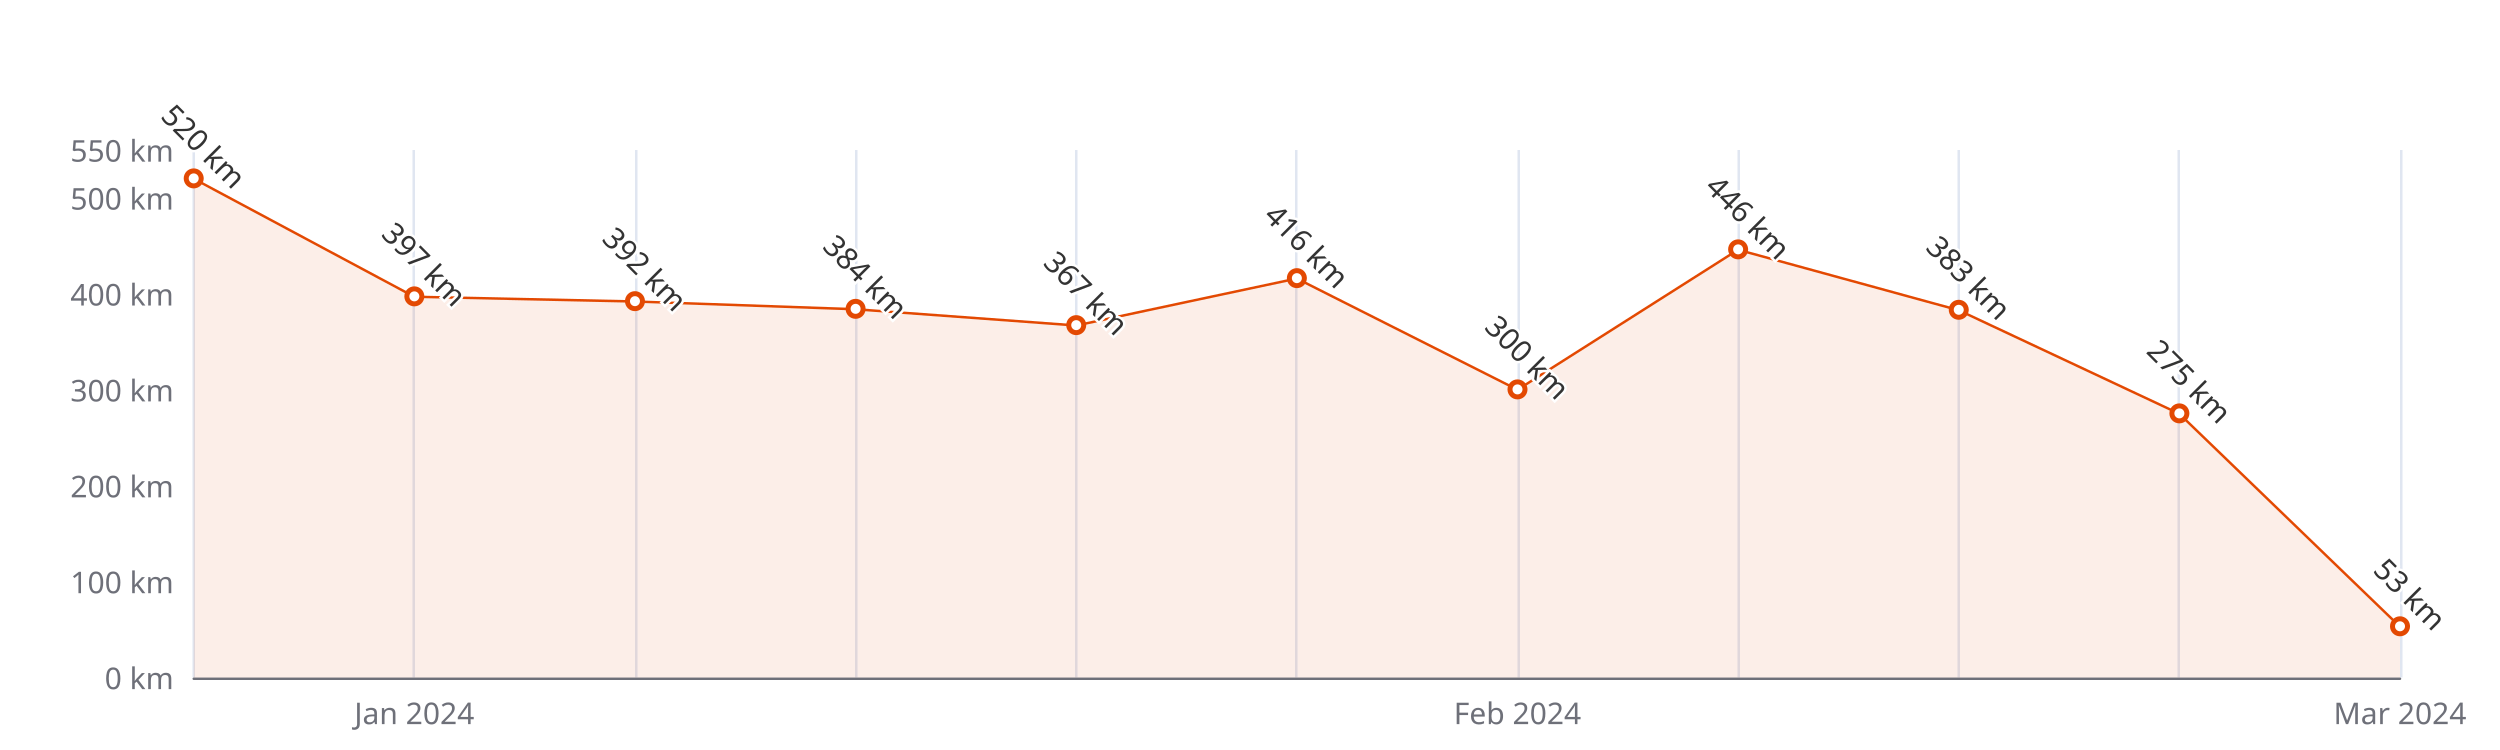
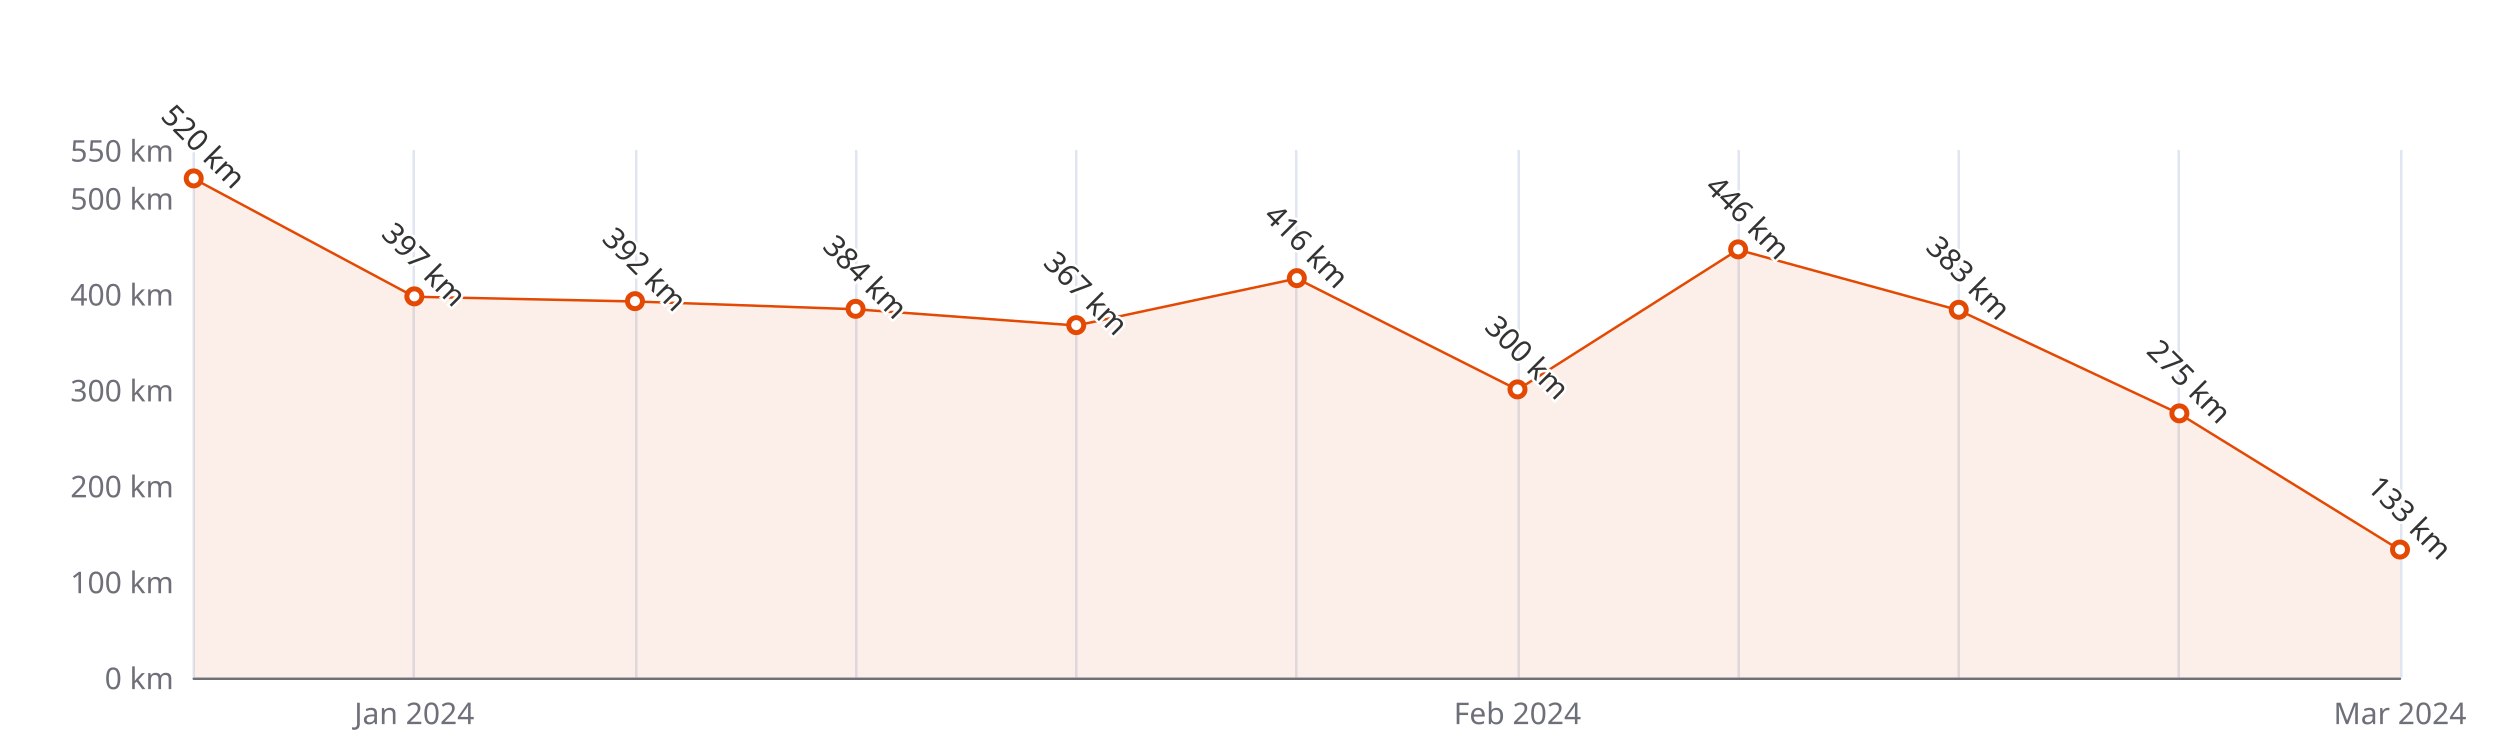
<svg xmlns="http://www.w3.org/2000/svg" width="1000" height="300" version="1.1" baseProfile="full" viewBox="0 0 1000 300">
  <rect width="1000" height="300" x="0" y="0" id="0" fill="#ffffff" />
  <path d="M77.5 60L77.5 271" fill="none" stroke="#E0E6F1" />
  <path d="M165.5 60L165.5 271" fill="none" stroke="#E0E6F1" />
  <path d="M254.5 60L254.5 271" fill="none" stroke="#E0E6F1" />
  <path d="M342.5 60L342.5 271" fill="none" stroke="#E0E6F1" />
  <path d="M430.5 60L430.5 271" fill="none" stroke="#E0E6F1" />
  <path d="M518.5 60L518.5 271" fill="none" stroke="#E0E6F1" />
  <path d="M607.5 60L607.5 271" fill="none" stroke="#E0E6F1" />
  <path d="M695.5 60L695.5 271" fill="none" stroke="#E0E6F1" />
  <path d="M783.5 60L783.5 271" fill="none" stroke="#E0E6F1" />
  <path d="M871.5 60L871.5 271" fill="none" stroke="#E0E6F1" />
  <path d="M960.5 60L960.5 271" fill="none" stroke="#E0E6F1" />
  <path d="M77.5 271.5L960 271.5" fill="none" stroke="#6E7079" stroke-linecap="round" />
  <text dominant-baseline="central" text-anchor="end" style="font-size:12px;font-family:sans-serif;" xml:space="preserve" transform="translate(69.48 271)" fill="#6E7079">0 km</text>
  <text dominant-baseline="central" text-anchor="end" style="font-size:12px;font-family:sans-serif;" xml:space="preserve" transform="translate(69.48 232.6364)" fill="#6E7079">100 km</text>
  <text dominant-baseline="central" text-anchor="end" style="font-size:12px;font-family:sans-serif;" xml:space="preserve" transform="translate(69.48 194.2727)" fill="#6E7079">200 km</text>
  <text dominant-baseline="central" text-anchor="end" style="font-size:12px;font-family:sans-serif;" xml:space="preserve" transform="translate(69.48 155.9091)" fill="#6E7079">300 km</text>
  <text dominant-baseline="central" text-anchor="end" style="font-size:12px;font-family:sans-serif;" xml:space="preserve" transform="translate(69.48 117.5455)" fill="#6E7079">400 km</text>
  <text dominant-baseline="central" text-anchor="end" style="font-size:12px;font-family:sans-serif;" xml:space="preserve" transform="translate(69.48 79.1818)" fill="#6E7079">500 km</text>
  <text dominant-baseline="central" text-anchor="end" style="font-size:12px;font-family:sans-serif;" xml:space="preserve" transform="translate(69.48 60)" fill="#6E7079">550 km</text>
  <text dominant-baseline="central" text-anchor="middle" style="font-size:12px;font-family:sans-serif;" xml:space="preserve" y="6" transform="translate(165.732 279)" fill="#6E7079">Jan 2024</text>
  <text dominant-baseline="central" text-anchor="middle" style="font-size:12px;font-family:sans-serif;" xml:space="preserve" y="6" transform="translate(606.992 279)" fill="#6E7079">Feb 2024</text>
  <text dominant-baseline="central" text-anchor="middle" style="font-size:12px;font-family:sans-serif;" xml:space="preserve" y="6" transform="translate(960 279)" fill="#6E7079">Mar 2024</text>
  <g clip-path="url(#zr5-c0)">
-     <path d="M77.5 71.5L165.7 118.7L254 120.6L342.2 123.7L430.5 130.2L518.7 111.4L607 155.9L695.2 99.9L783.5 124.1L871.7 165.5L960 250.7L960 271L871.7 271L783.5 271L695.2 271L607 271L518.7 271L430.5 271L342.2 271L254 271L165.7 271L77.5 271Z" fill="rgb(227,73,2)" fill-opacity="0.09" />
-     <path d="M77.5 71.5L165.7 118.7L254 120.6L342.2 123.7L430.5 130.2L518.7 111.4L607 155.9L695.2 99.9L783.5 124.1L871.7 165.5L960 250.7" fill="none" stroke="#E34902" stroke-linejoin="bevel" />
+     <path d="M77.5 71.5L165.7 118.7L254 120.6L342.2 123.7L430.5 130.2L518.7 111.4L607 155.9L695.2 99.9L783.5 124.1L871.7 165.5L960 220L960 271L871.7 271L783.5 271L695.2 271L607 271L518.7 271L430.5 271L342.2 271L254 271L165.7 271L77.5 271Z" fill="rgb(227,73,2)" fill-opacity="0.09" />
+     <path d="M77.5 71.5L165.7 118.7L254 120.6L342.2 123.7L430.5 130.2L518.7 111.4L607 155.9L695.2 99.9L783.5 124.1L871.7 165.5L960 220" fill="none" stroke="#E34902" stroke-linejoin="bevel" />
  </g>
  <path d="M1 0A1 1 0 1 1 1 -0.1A1 1 0 0 1 1 0" transform="matrix(3,0,0,3,77.48,71.5091)" fill="#fff" stroke="#E34902" stroke-width="0.667" />
  <path d="M1 0A1 1 0 1 1 1 -0.1A1 1 0 0 1 1 0" transform="matrix(3,0,0,3,165.732,118.6964)" fill="#fff" stroke="#E34902" stroke-width="0.667" />
  <path d="M1 0A1 1 0 1 1 1 -0.1A1 1 0 0 1 1 0" transform="matrix(3,0,0,3,253.984,120.6145)" fill="#fff" stroke="#E34902" stroke-width="0.667" />
  <path d="M1 0A1 1 0 1 1 1 -0.1A1 1 0 0 1 1 0" transform="matrix(3,0,0,3,342.236,123.6836)" fill="#fff" stroke="#E34902" stroke-width="0.667" />
  <path d="M1 0A1 1 0 1 1 1 -0.1A1 1 0 0 1 1 0" transform="matrix(3,0,0,3,430.488,130.2055)" fill="#fff" stroke="#E34902" stroke-width="0.667" />
  <path d="M1 0A1 1 0 1 1 1 -0.1A1 1 0 0 1 1 0" transform="matrix(3,0,0,3,518.74,111.4073)" fill="#fff" stroke="#E34902" stroke-width="0.667" />
  <path d="M1 0A1 1 0 1 1 1 -0.1A1 1 0 0 1 1 0" transform="matrix(3,0,0,3,606.992,155.9091)" fill="#fff" stroke="#E34902" stroke-width="0.667" />
  <path d="M1 0A1 1 0 1 1 1 -0.1A1 1 0 0 1 1 0" transform="matrix(3,0,0,3,695.244,99.8982)" fill="#fff" stroke="#E34902" stroke-width="0.667" />
  <path d="M1 0A1 1 0 1 1 1 -0.1A1 1 0 0 1 1 0" transform="matrix(3,0,0,3,783.496,124.0673)" fill="#fff" stroke="#E34902" stroke-width="0.667" />
  <path d="M1 0A1 1 0 1 1 1 -0.1A1 1 0 0 1 1 0" transform="matrix(3,0,0,3,871.748,165.5)" fill="#fff" stroke="#E34902" stroke-width="0.667" />
-   <path d="M1 0A1 1 0 1 1 1 -0.1A1 1 0 0 1 1 0" transform="matrix(3,0,0,3,960,250.6673)" fill="#fff" stroke="#E34902" stroke-width="0.667" />
+   <path d="M1 0A1 1 0 1 1 1 -0.1A1 1 0 0 1 1 0" transform="matrix(3,0,0,3,960,219.9764)" fill="#fff" stroke="#E34902" stroke-width="0.667" />
  <text dominant-baseline="central" text-anchor="middle" style="font-size:12px;font-family:sans-serif;" xml:space="preserve" y="-6" transform="matrix(0.707,0.707,-0.707,0.707,77.48,62.5091)" fill="#333" stroke="rgb(255,255,255)" stroke-width="2" paint-order="stroke" stroke-miterlimit="2">520 km</text>
  <text dominant-baseline="central" text-anchor="middle" style="font-size:12px;font-family:sans-serif;" xml:space="preserve" y="-6" transform="matrix(0.707,0.707,-0.707,0.707,165.732,109.6964)" fill="#333" stroke="rgb(255,255,255)" stroke-width="2" paint-order="stroke" stroke-miterlimit="2">397 km</text>
  <text dominant-baseline="central" text-anchor="middle" style="font-size:12px;font-family:sans-serif;" xml:space="preserve" y="-6" transform="matrix(0.707,0.707,-0.707,0.707,253.984,111.6145)" fill="#333" stroke="rgb(255,255,255)" stroke-width="2" paint-order="stroke" stroke-miterlimit="2">392 km</text>
  <text dominant-baseline="central" text-anchor="middle" style="font-size:12px;font-family:sans-serif;" xml:space="preserve" y="-6" transform="matrix(0.707,0.707,-0.707,0.707,342.236,114.6836)" fill="#333" stroke="rgb(255,255,255)" stroke-width="2" paint-order="stroke" stroke-miterlimit="2">384 km</text>
  <text dominant-baseline="central" text-anchor="middle" style="font-size:12px;font-family:sans-serif;" xml:space="preserve" y="-6" transform="matrix(0.707,0.707,-0.707,0.707,430.488,121.2055)" fill="#333" stroke="rgb(255,255,255)" stroke-width="2" paint-order="stroke" stroke-miterlimit="2">367 km</text>
  <text dominant-baseline="central" text-anchor="middle" style="font-size:12px;font-family:sans-serif;" xml:space="preserve" y="-6" transform="matrix(0.707,0.707,-0.707,0.707,518.74,102.4073)" fill="#333" stroke="rgb(255,255,255)" stroke-width="2" paint-order="stroke" stroke-miterlimit="2">416 km</text>
  <text dominant-baseline="central" text-anchor="middle" style="font-size:12px;font-family:sans-serif;" xml:space="preserve" y="-6" transform="matrix(0.707,0.707,-0.707,0.707,606.992,146.9091)" fill="#333" stroke="rgb(255,255,255)" stroke-width="2" paint-order="stroke" stroke-miterlimit="2">300 km</text>
  <text dominant-baseline="central" text-anchor="middle" style="font-size:12px;font-family:sans-serif;" xml:space="preserve" y="-6" transform="matrix(0.707,0.707,-0.707,0.707,695.244,90.8982)" fill="#333" stroke="rgb(255,255,255)" stroke-width="2" paint-order="stroke" stroke-miterlimit="2">446 km</text>
  <text dominant-baseline="central" text-anchor="middle" style="font-size:12px;font-family:sans-serif;" xml:space="preserve" y="-6" transform="matrix(0.707,0.707,-0.707,0.707,783.496,115.0673)" fill="#333" stroke="rgb(255,255,255)" stroke-width="2" paint-order="stroke" stroke-miterlimit="2">383 km</text>
  <text dominant-baseline="central" text-anchor="middle" style="font-size:12px;font-family:sans-serif;" xml:space="preserve" y="-6" transform="matrix(0.707,0.707,-0.707,0.707,871.748,156.5)" fill="#333" stroke="rgb(255,255,255)" stroke-width="2" paint-order="stroke" stroke-miterlimit="2">275 km</text>
-   <text dominant-baseline="central" text-anchor="middle" style="font-size:12px;font-family:sans-serif;" xml:space="preserve" y="-6" transform="matrix(0.707,0.707,-0.707,0.707,960,241.6673)" fill="#333" stroke="rgb(255,255,255)" stroke-width="2" paint-order="stroke" stroke-miterlimit="2">53 km</text>
+   <text dominant-baseline="central" text-anchor="middle" style="font-size:12px;font-family:sans-serif;" xml:space="preserve" y="-6" transform="matrix(0.707,0.707,-0.707,0.707,960,210.9764)" fill="#333" stroke="rgb(255,255,255)" stroke-width="2" paint-order="stroke" stroke-miterlimit="2">133 km</text>
  <defs>
    <clipPath id="zr5-c0">
      <path d="M76 59.5l884 0l0 212l-884 0Z" fill="#000" />
    </clipPath>
  </defs>
</svg>
